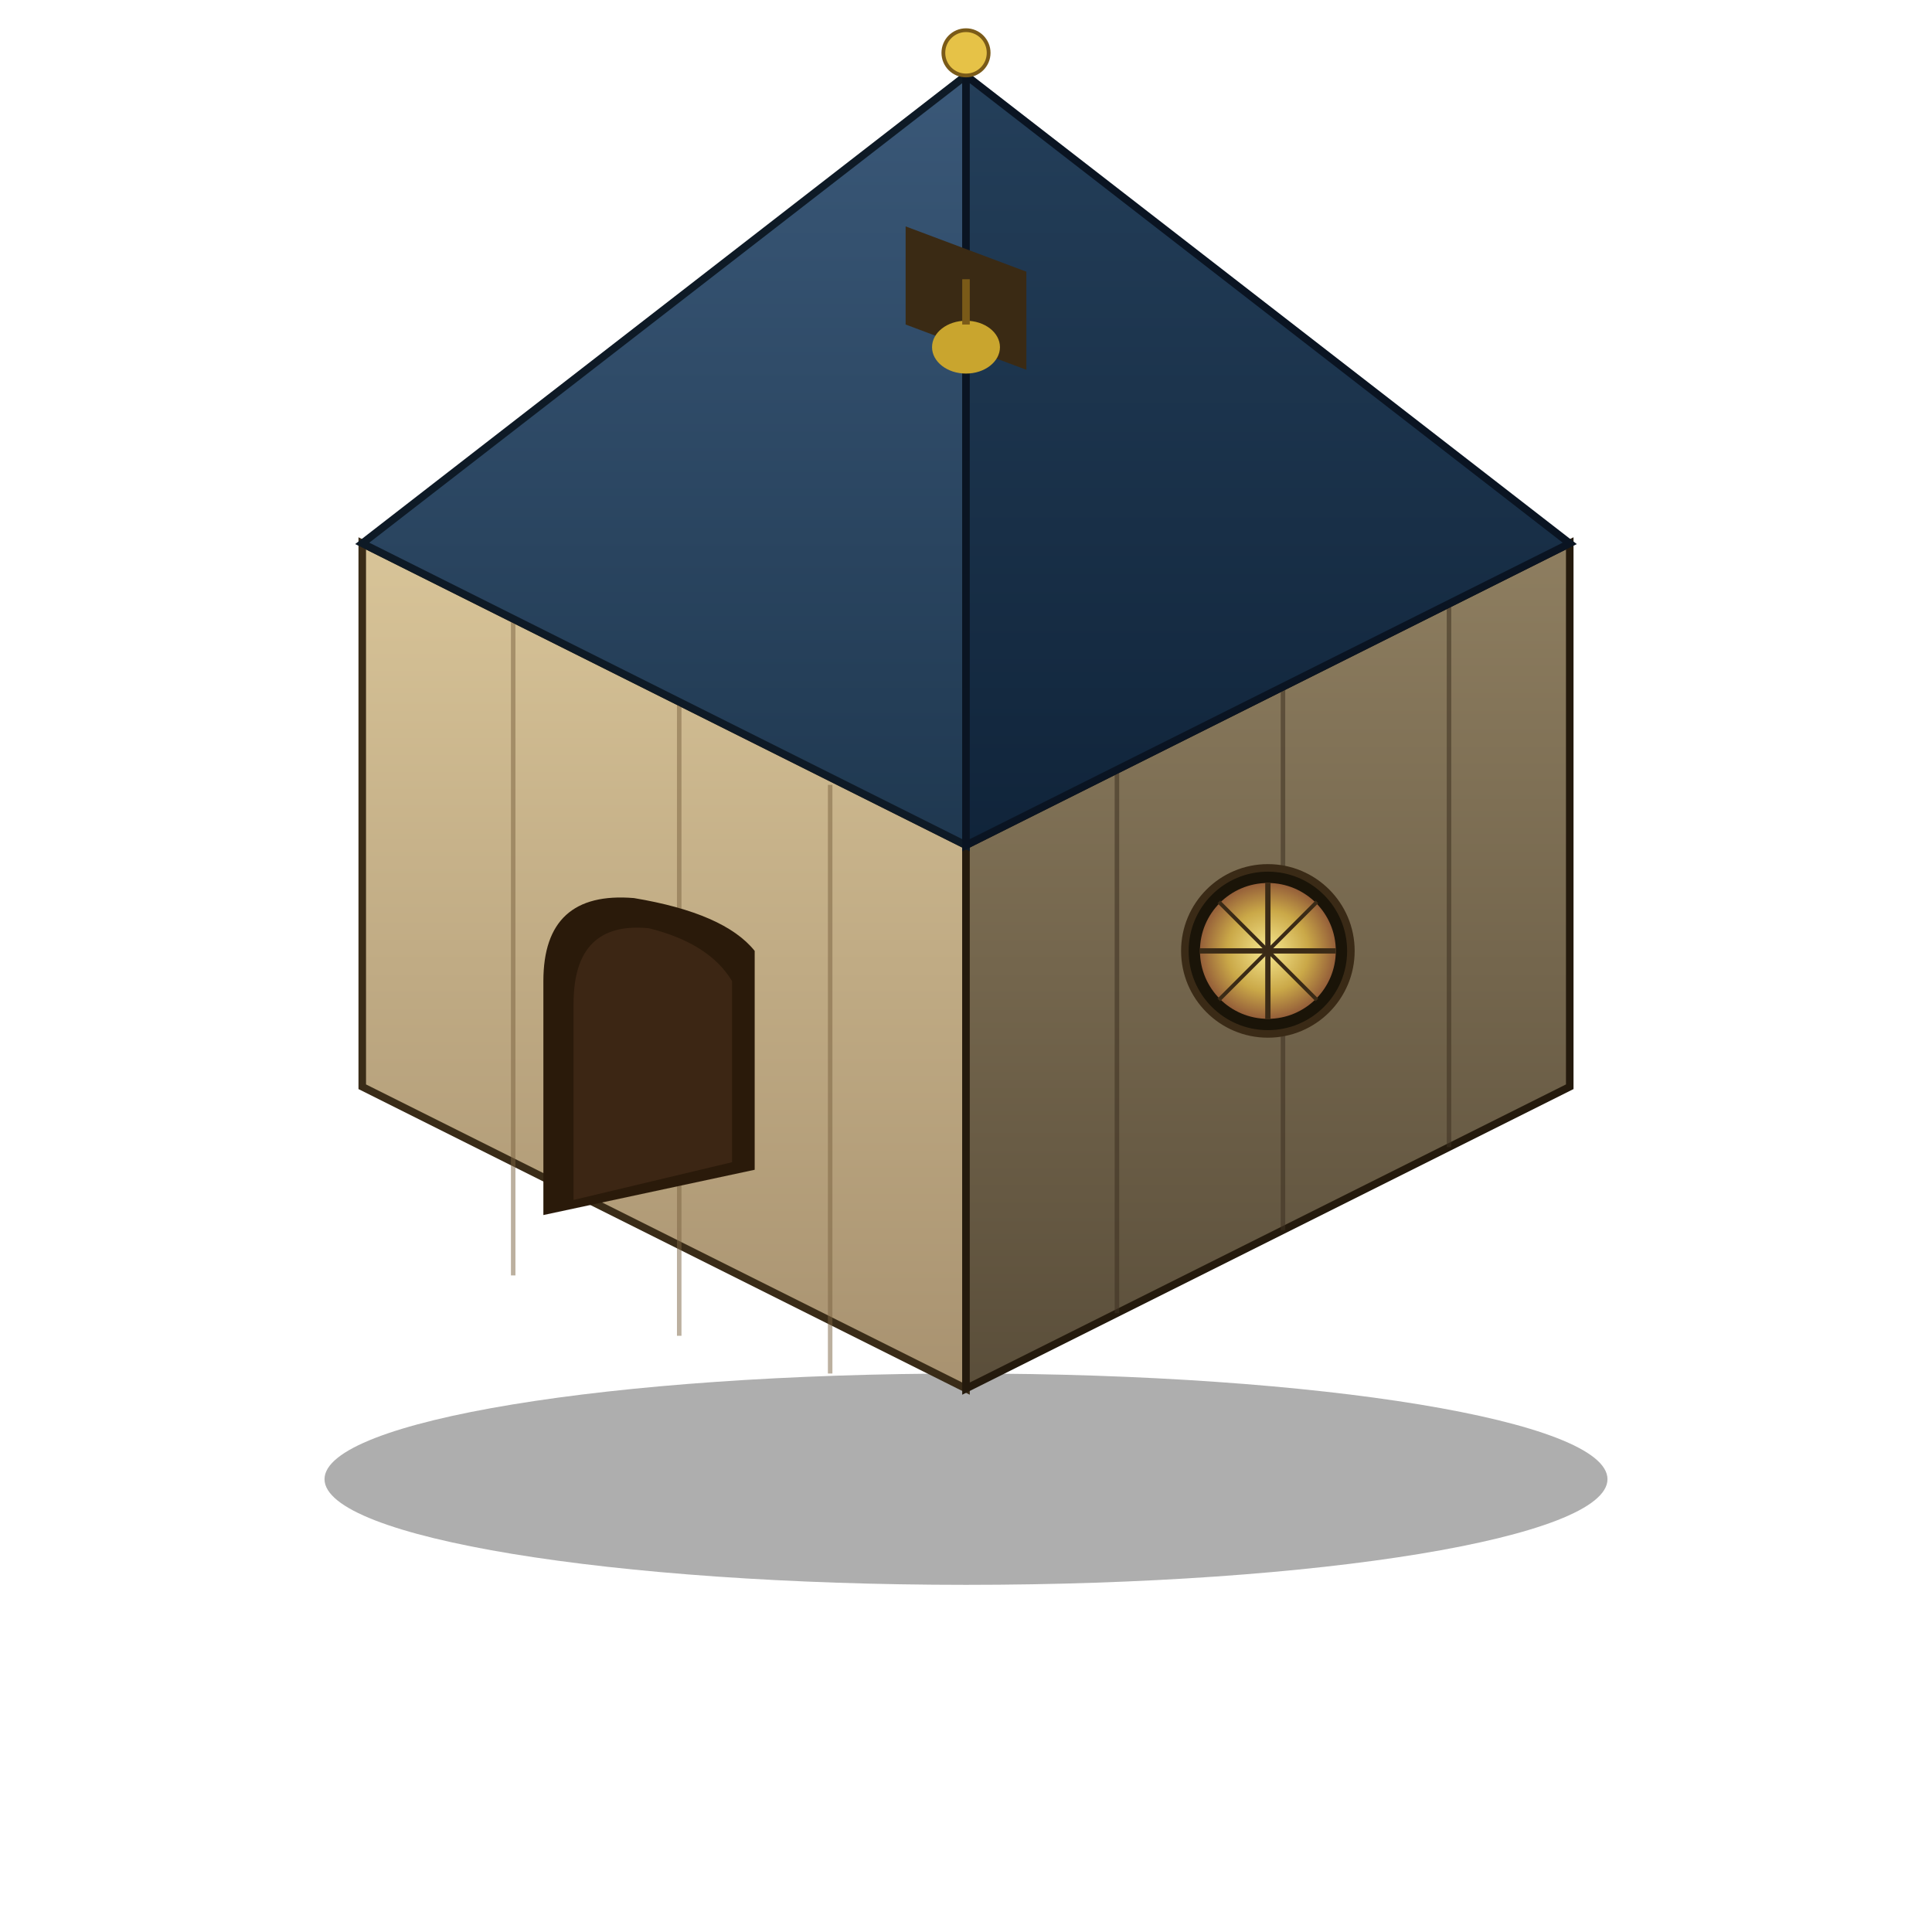
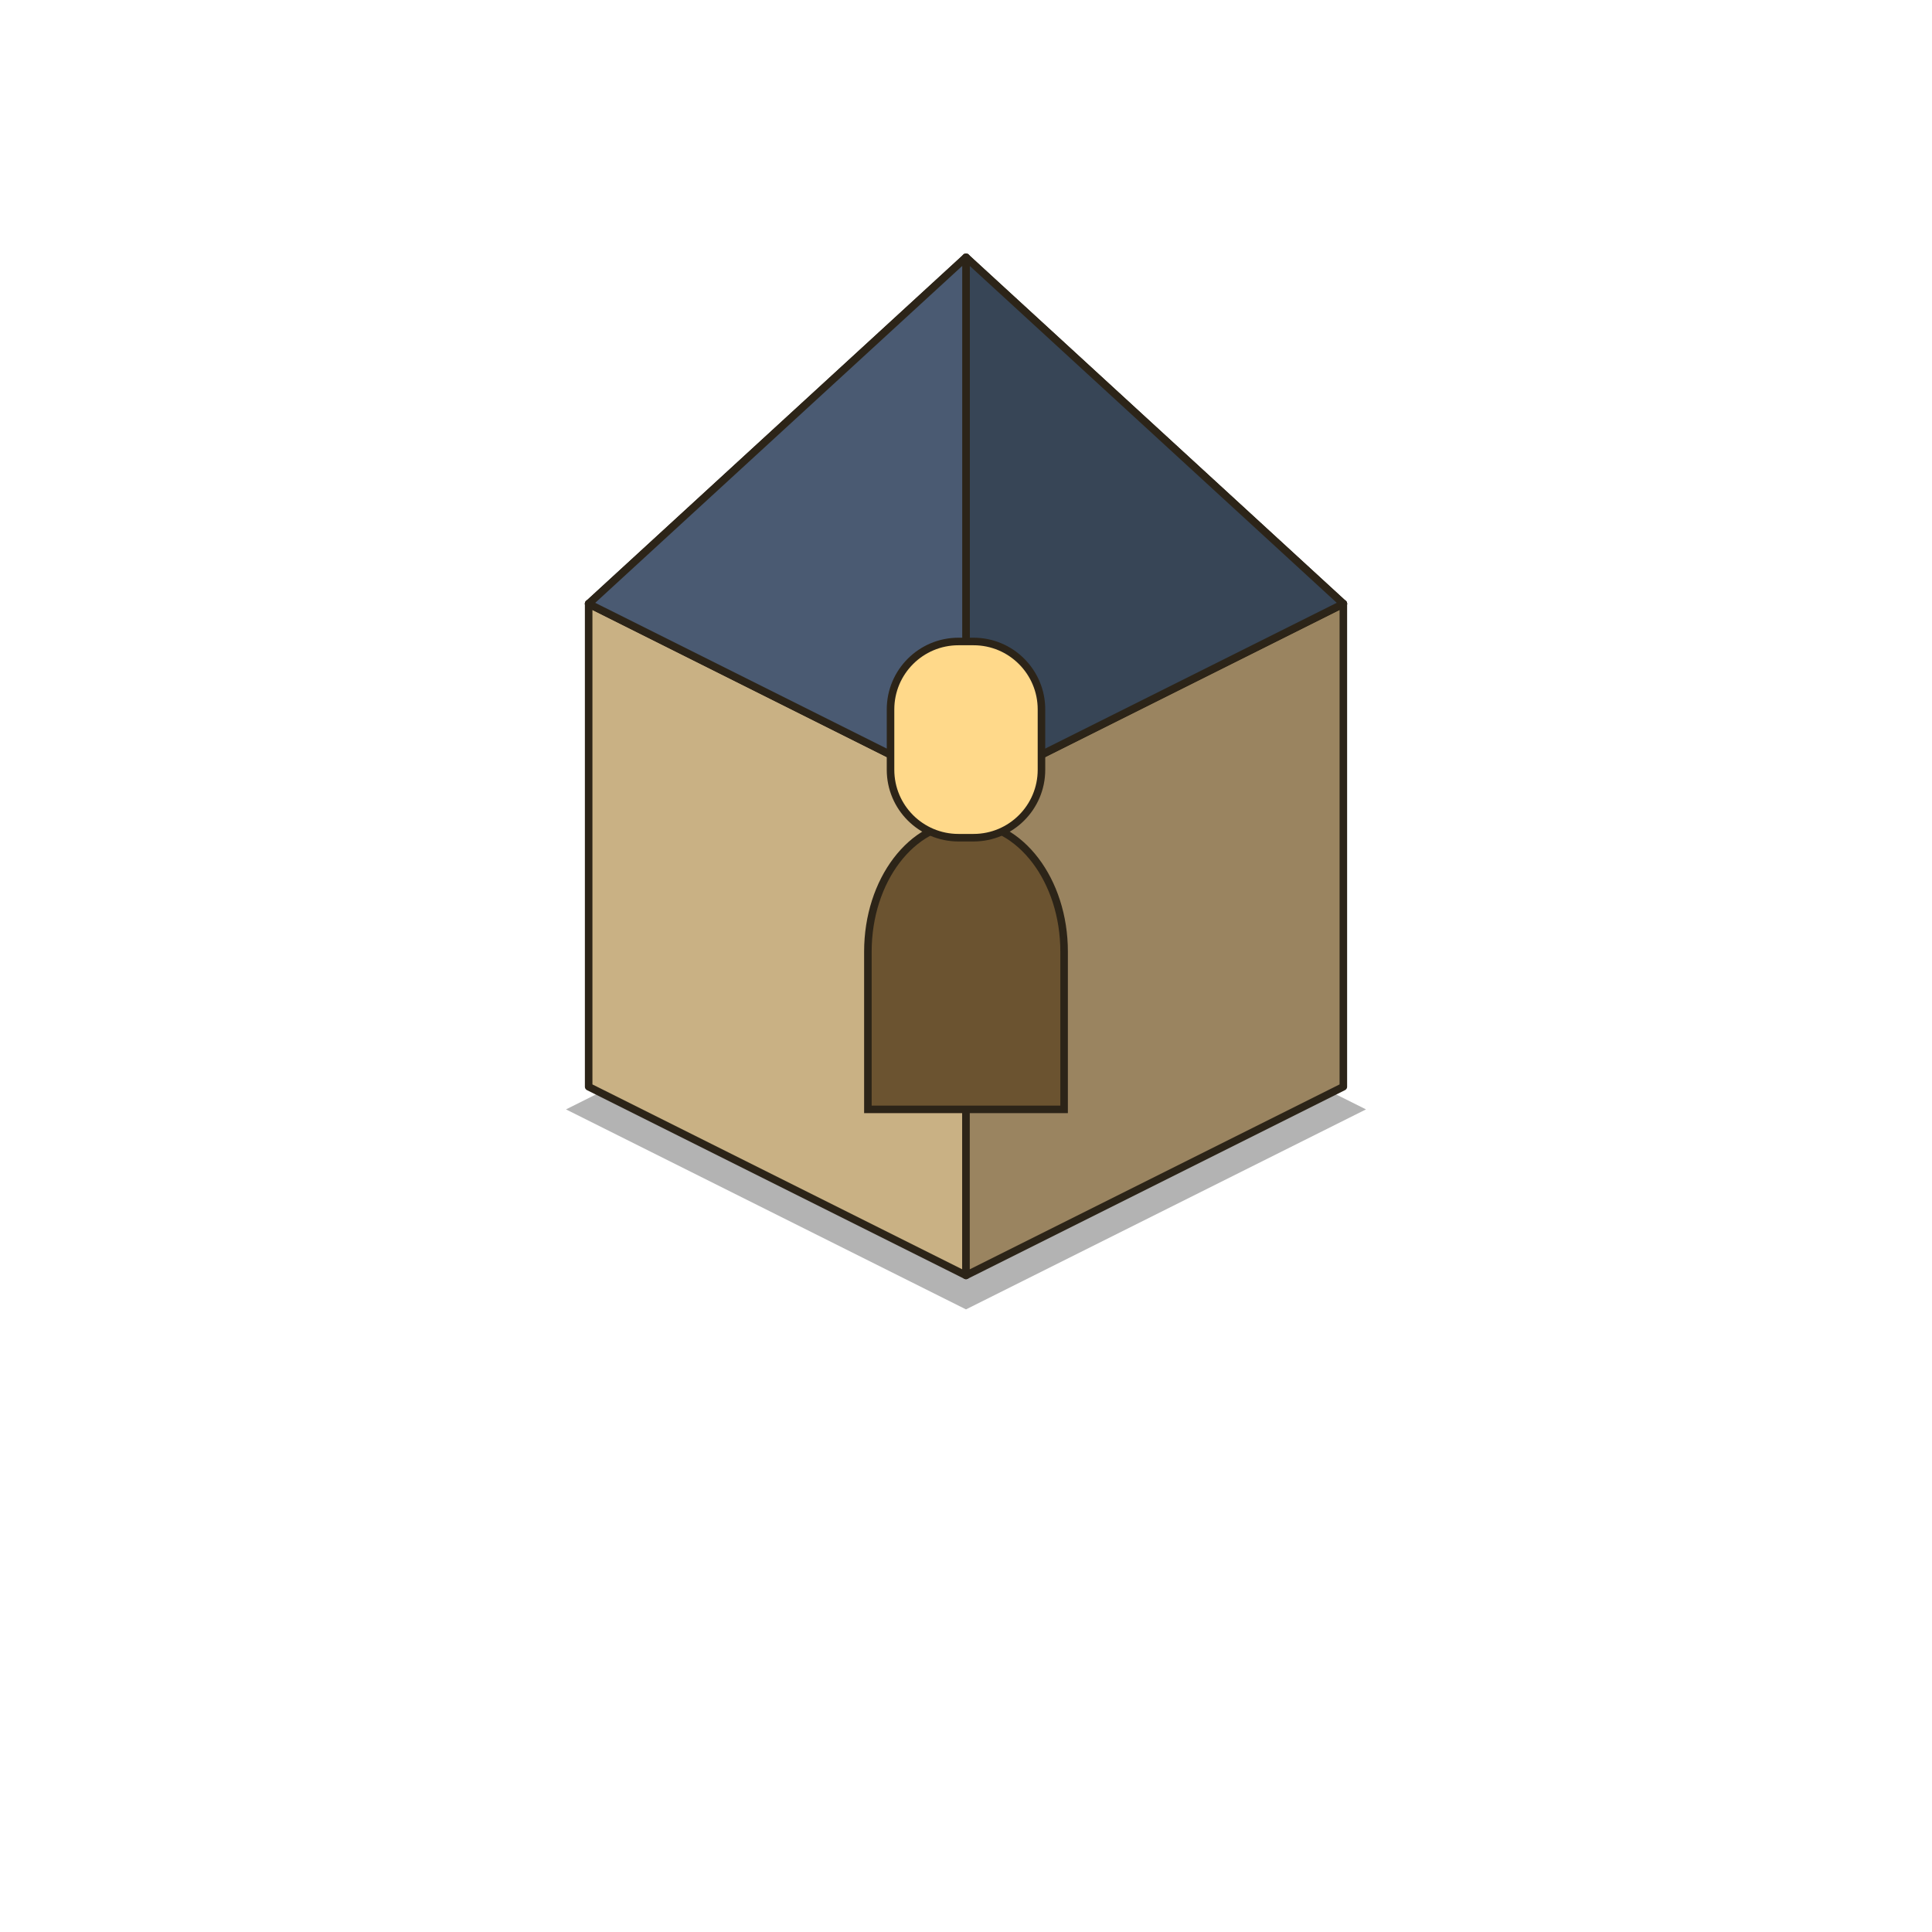
- <svg xmlns="http://www.w3.org/2000/svg" viewBox="0 0 512 512">
-   <defs>
-     <linearGradient id="kp_wallL" x1="0" y1="0" x2="0" y2="1">
-       <stop offset="0" stop-color="#d8c498" />
-       <stop offset="1" stop-color="#a89270" />
-     </linearGradient>
-     <linearGradient id="kp_wallR" x1="0" y1="0" x2="0" y2="1">
-       <stop offset="0" stop-color="#8e7e60" />
-       <stop offset="1" stop-color="#5a4e3a" />
-     </linearGradient>
-     <linearGradient id="kp_roofL" x1="0" y1="0" x2="0" y2="1">
-       <stop offset="0" stop-color="#3a5878" />
-       <stop offset="1" stop-color="#1f3850" />
-     </linearGradient>
-     <linearGradient id="kp_roofR" x1="0" y1="0" x2="0" y2="1">
-       <stop offset="0" stop-color="#243f5a" />
-       <stop offset="1" stop-color="#10243a" />
-     </linearGradient>
-     <radialGradient id="kp_glass" cx="0.5" cy="0.5" r="0.6">
-       <stop offset="0" stop-color="#f7e890" />
-       <stop offset="0.5" stop-color="#caa848" />
-       <stop offset="1" stop-color="#7a3a32" />
-     </radialGradient>
-   </defs>
-   <ellipse cx="256" cy="392" rx="170" ry="28" fill="#000" opacity="0.32" />
-   <polygon points="96,288 256,368 256,224 96,144" fill="url(#kp_wallL)" stroke="#3a2c18" stroke-width="2" />
-   <line x1="136" y1="164" x2="136" y2="338" stroke="#7a6240" stroke-width="1.2" opacity="0.5" />
-   <line x1="180" y1="186" x2="180" y2="354" stroke="#7a6240" stroke-width="1.2" opacity="0.5" />
-   <line x1="220" y1="208" x2="220" y2="364" stroke="#7a6240" stroke-width="1.2" opacity="0.5" />
-   <path d="M 144,322 L 144,260 Q 144,236 168,238 Q 192,242 200,252 L 200,310 Z" fill="#2a1a0a" />
-   <path d="M 152,318 L 152,266 Q 152,244 172,246 Q 188,250 194,260 L 194,308 Z" fill="#3c2614" />
-   <polygon points="256,368 416,288 416,144 256,224" fill="url(#kp_wallR)" stroke="#241a0d" stroke-width="2" />
-   <line x1="296" y1="348" x2="296" y2="204" stroke="#3c3020" stroke-width="1.2" opacity="0.55" />
-   <line x1="340" y1="326" x2="340" y2="182" stroke="#3c3020" stroke-width="1.2" opacity="0.55" />
-   <line x1="384" y1="304" x2="384" y2="160" stroke="#3c3020" stroke-width="1.2" opacity="0.55" />
-   <circle cx="336" cy="252" r="22" fill="#1a1408" stroke="#3a2a16" stroke-width="2" />
-   <circle cx="336" cy="252" r="18" fill="url(#kp_glass)" />
-   <line x1="336" y1="234" x2="336" y2="270" stroke="#3a2a16" stroke-width="1.4" />
-   <line x1="318" y1="252" x2="354" y2="252" stroke="#3a2a16" stroke-width="1.4" />
-   <line x1="323" y1="239" x2="349" y2="265" stroke="#3a2a16" stroke-width="1" />
-   <line x1="349" y1="239" x2="323" y2="265" stroke="#3a2a16" stroke-width="1" />
-   <polygon points="256,20 256,224 96,144" fill="url(#kp_roofL)" stroke="#0e1a26" stroke-width="2" />
-   <polygon points="256,20 416,144 256,224" fill="url(#kp_roofR)" stroke="#0a1422" stroke-width="2" />
-   <polygon points="240,86 272,98 272,72 240,60" fill="#3a2a14" />
-   <ellipse cx="256" cy="92" rx="9" ry="7" fill="#c9a52e" />
-   <line x1="256" y1="86" x2="256" y2="74" stroke="#7a5a18" stroke-width="2" />
-   <circle cx="256" cy="14" r="6" fill="#e6c247" stroke="#7a5a18" stroke-width="1" />
+ <svg xmlns="http://www.w3.org/2000/svg" viewBox="0 0 512 512" width="512" height="512">
+   <polygon points="150.0,294.0 256.0,241.0 362.0,294.0 256.0,347.0" fill="#000000" opacity="0.30" />
+   <polygon points="156.0,288.0 256.0,338.0 256.0,210.0 156.0,160.0" fill="#c9b184" stroke="#2c2418" stroke-width="2.0" stroke-linejoin="round" />
+   <polygon points="256.0,338.0 356.0,288.0 356.0,160.0 256.0,210.0" fill="#9a8460" stroke="#2c2418" stroke-width="2.0" stroke-linejoin="round" />
+   <polygon points="256.0,110.0 356.0,160.0 256.0,210.0 156.0,160.0" fill="#4a5a72" stroke="#2c2418" stroke-width="2.0" stroke-linejoin="round" />
+   <polygon points="156.0,160.0 256.0,110.0 256.0,68.2" fill="#5e7290" stroke="#2c2418" stroke-width="2.0" stroke-linejoin="round" />
+   <polygon points="256.0,110.0 356.0,160.0 256.0,68.2" fill="#4a5a72" stroke="#2c2418" stroke-width="2.0" stroke-linejoin="round" />
+   <polygon points="356.0,160.0 256.0,210.0 256.0,68.2" fill="#374556" stroke="#2c2418" stroke-width="2.0" stroke-linejoin="round" />
+   <polygon points="256.0,210.0 156.0,160.0 256.0,68.2" fill="#4a5a72" stroke="#2c2418" stroke-width="2.0" stroke-linejoin="round" />
+   <path d="M 230.0 294.0 L 230.0 252.2 A 26.0 34.2 0 0 1 282.0 252.2 L 282.0 294.0 Z" fill="#6b5330" stroke="#2c2418" stroke-width="2" />
+   <rect x="236.0" y="170.0" width="40.0" height="52.0" rx="18.0" fill="#ffd98a" stroke="#2c2418" stroke-width="2" />
</svg>
